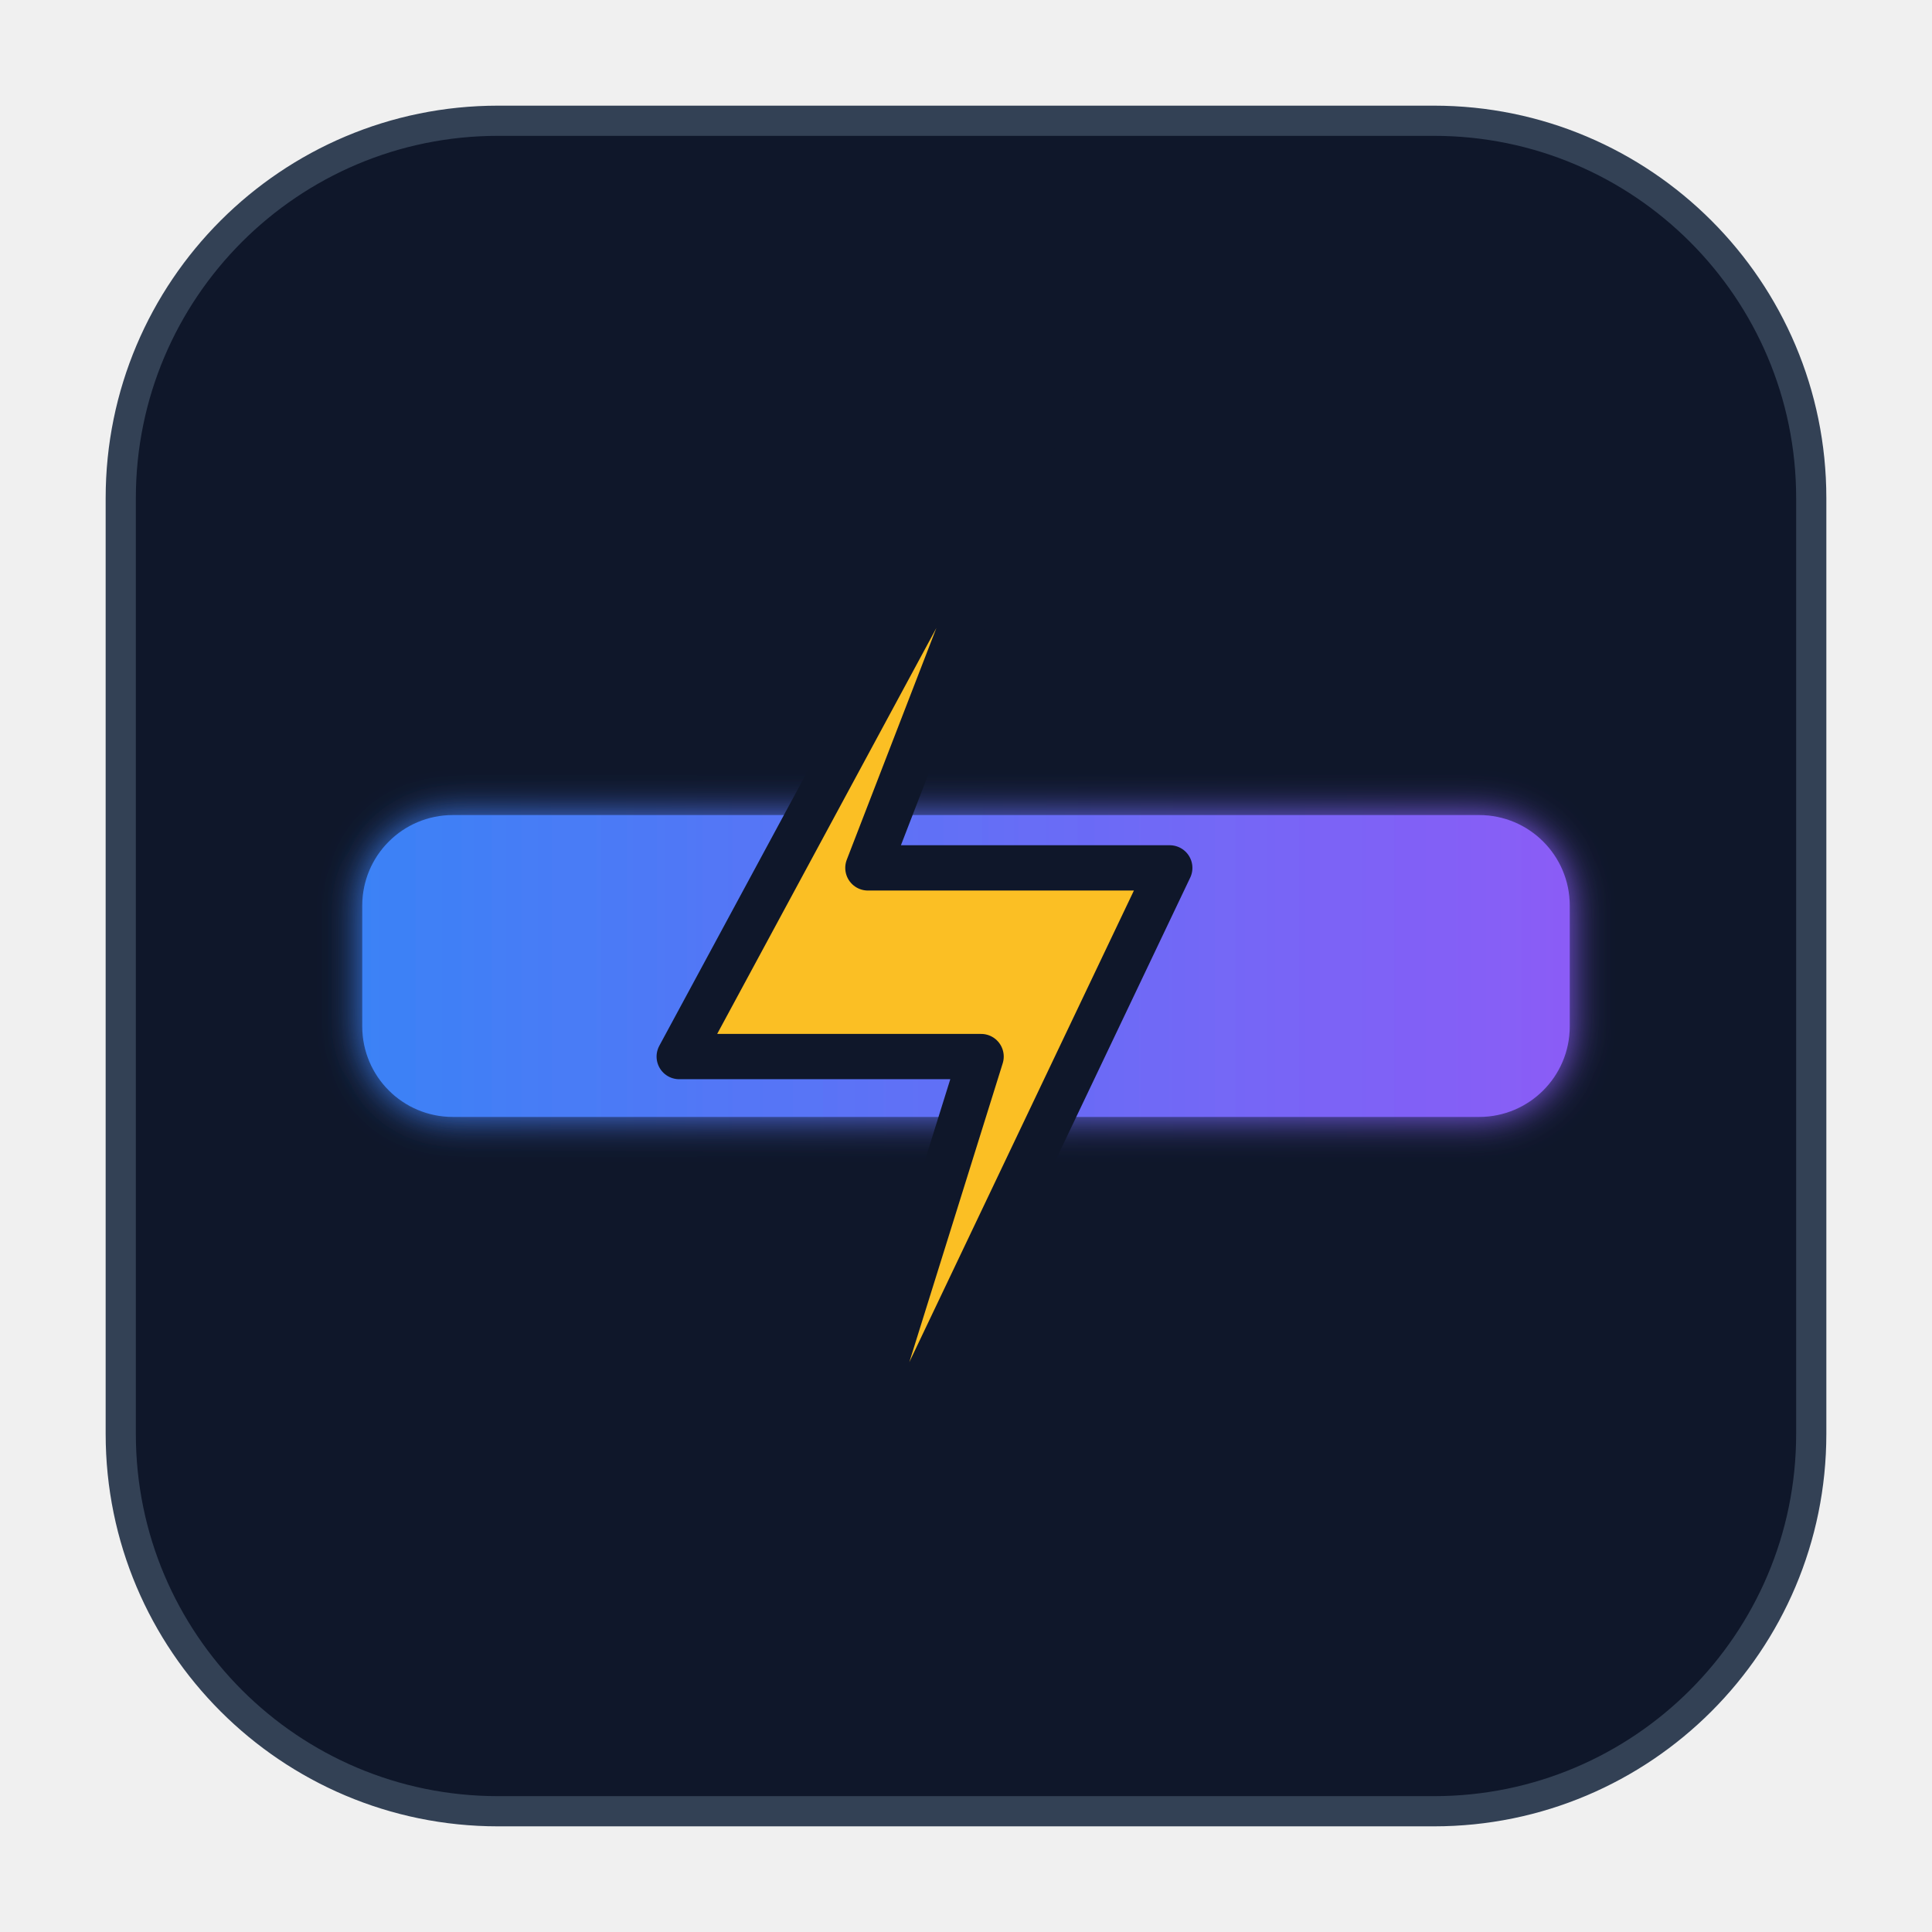
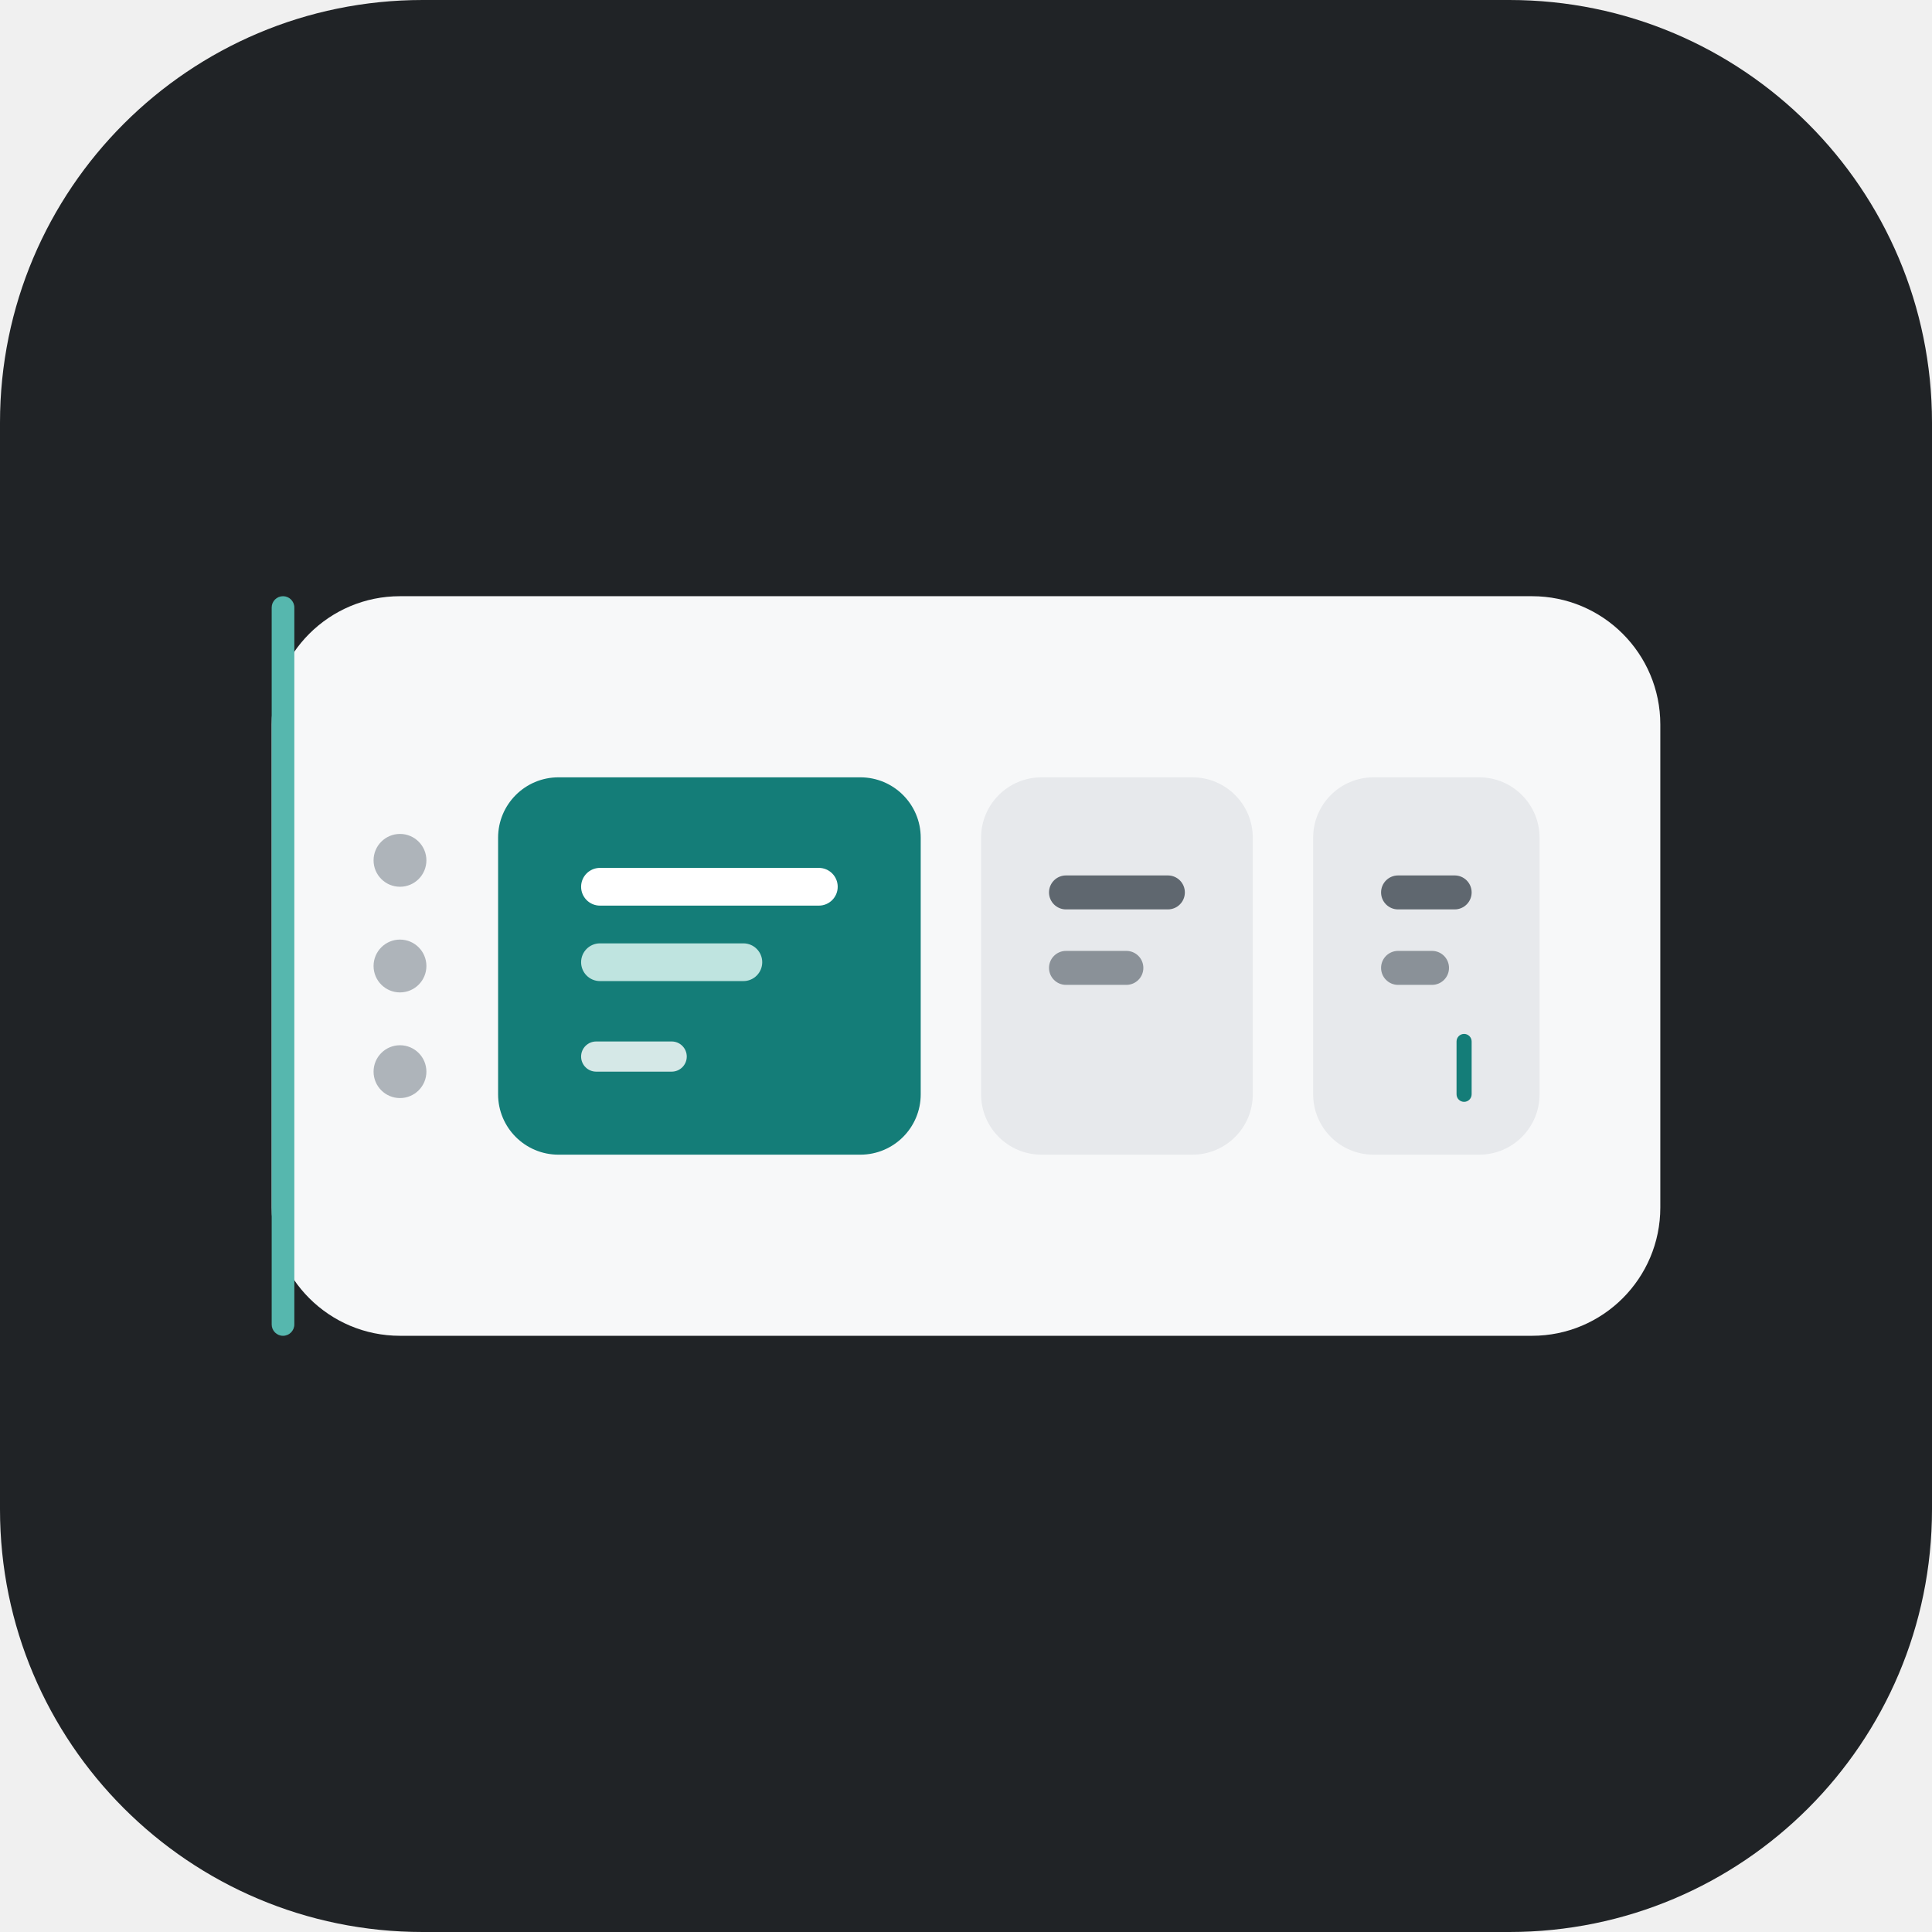
<svg xmlns="http://www.w3.org/2000/svg" width="512" height="512" viewBox="0 0 512 512" fill="none">
-   <defs>
-     <linearGradient id="grad1" x1="0%" y1="0%" x2="100%" y2="0%">
-       <stop offset="0%" style="stop-color:#3B82F6;stop-opacity:1" />
-       <stop offset="100%" style="stop-color:#8B5CF6;stop-opacity:1" />
-     </linearGradient>
-     <filter id="glow" x="-20%" y="-20%" width="140%" height="140%">
-       <feGaussianBlur stdDeviation="5" result="blur" />
-       <feComposite in="SourceGraphic" in2="blur" operator="over" />
-     </filter>
-   </defs>
-   <rect x="32" y="32" width="448" height="448" rx="100" fill="#0F172A" stroke="#334155" stroke-width="8" />
-   <rect x="96" y="216" width="320" height="80" rx="24" fill="url(#grad1)" filter="url(#glow)" />
-   <path d="M288 80 L230 230 L310 230 L210 440 L260 280 L180 280 L288 80 Z" fill="#FBBF24" stroke="#0F172A" stroke-width="12" stroke-linejoin="round" />
+   <rect width="512" height="512" rx="112" fill="#202326" />
+   <rect x="72" y="158" width="368" height="196" rx="34" fill="#F7F8F9" />
+   <rect x="72" y="158" width="6" height="196" rx="3" fill="#56B7AE" />
+   <circle cx="106" cy="228" r="7" fill="#AEB4BA" />
+   <circle cx="106" cy="256" r="7" fill="#AEB4BA" />
+   <circle cx="106" cy="284" r="7" fill="#AEB4BA" />
+   <rect x="132" y="206" width="112" height="100" rx="16" fill="#147D78" />
+   <rect x="154" y="230" width="68" height="10" rx="5" fill="#FFFFFF" />
+   <rect x="154" y="250" width="48" height="10" rx="5" fill="#BFE4E0" />
+   <rect x="154" y="276" width="28" height="8" rx="4" fill="#FFFFFF" fill-opacity="0.82" />
+   <rect x="260" y="206" width="72" height="100" rx="16" fill="#E7E9EC" />
+   <rect x="278" y="232" width="36" height="9" rx="4.5" fill="#5F676F" />
+   <rect x="278" y="252" width="25" height="9" rx="4.5" fill="#8A9198" />
+   <rect x="348" y="206" width="60" height="100" rx="16" fill="#E7E9EC" />
+   <rect x="366" y="232" width="24" height="9" rx="4.5" fill="#5F676F" />
+   <rect x="366" y="252" width="18" height="9" rx="4.5" fill="#8A9198" />
+   <rect x="386" y="274" width="4" height="18" rx="2" fill="#147D78" />
</svg>
